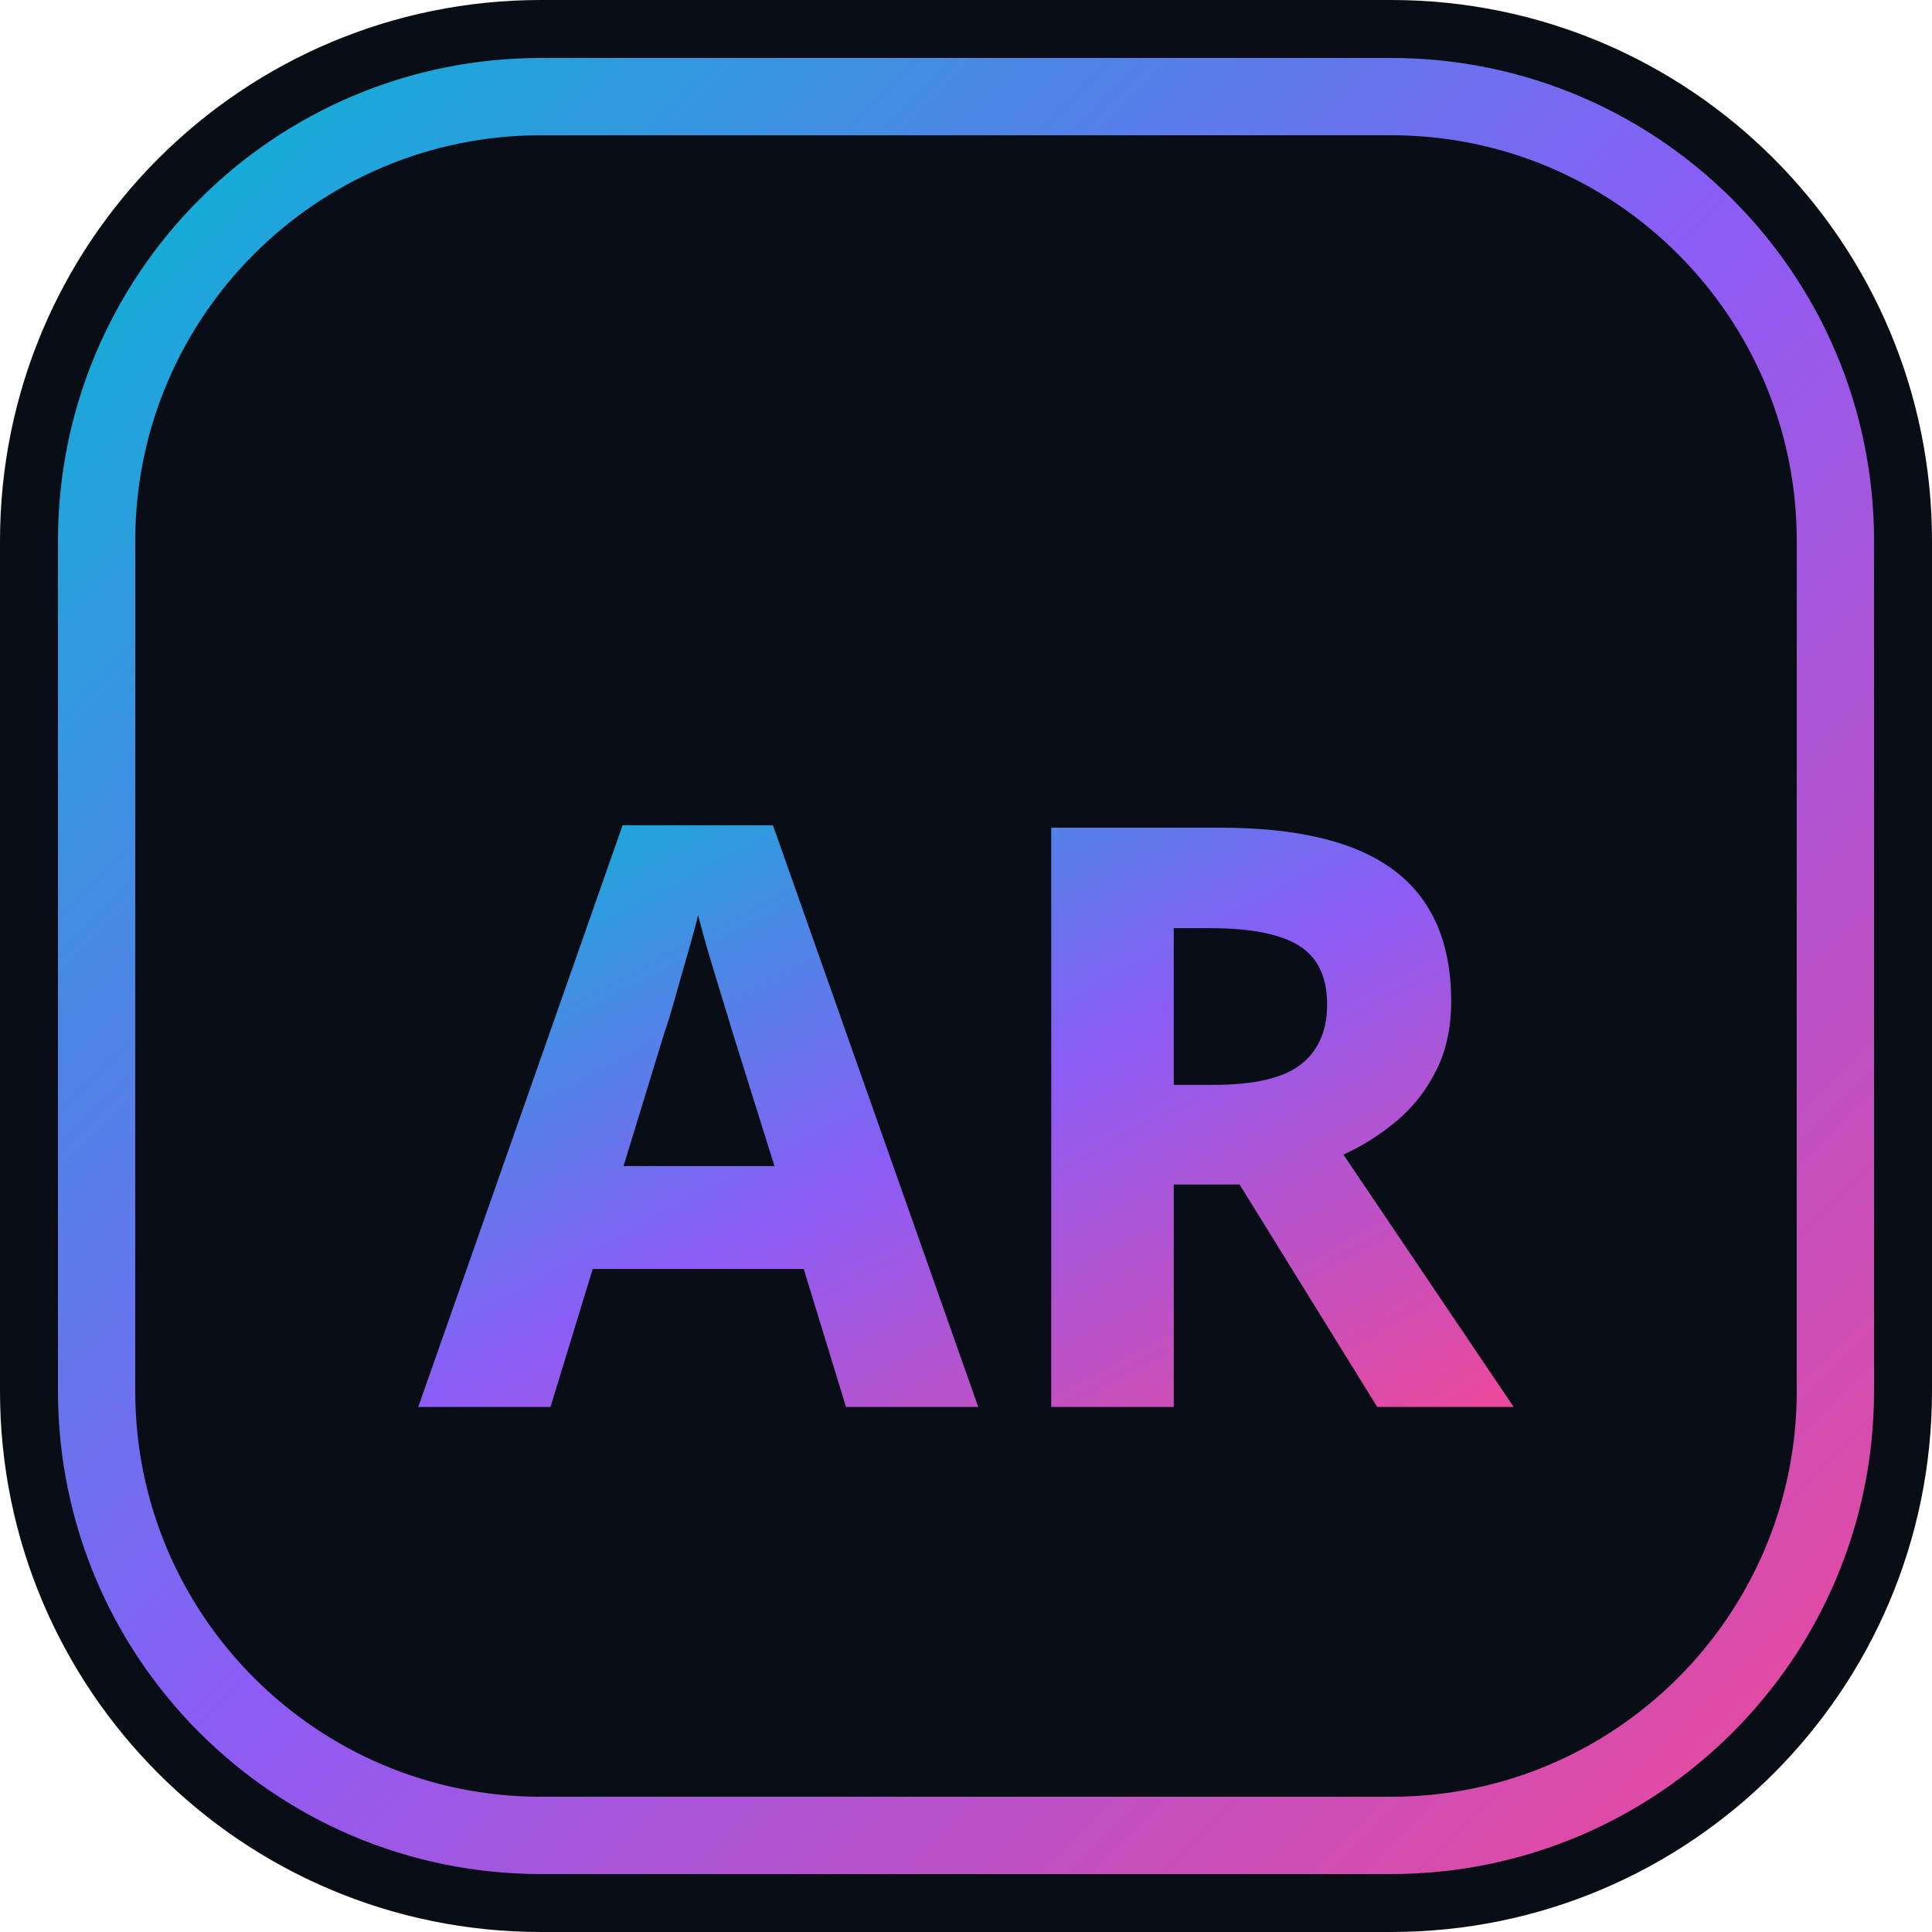
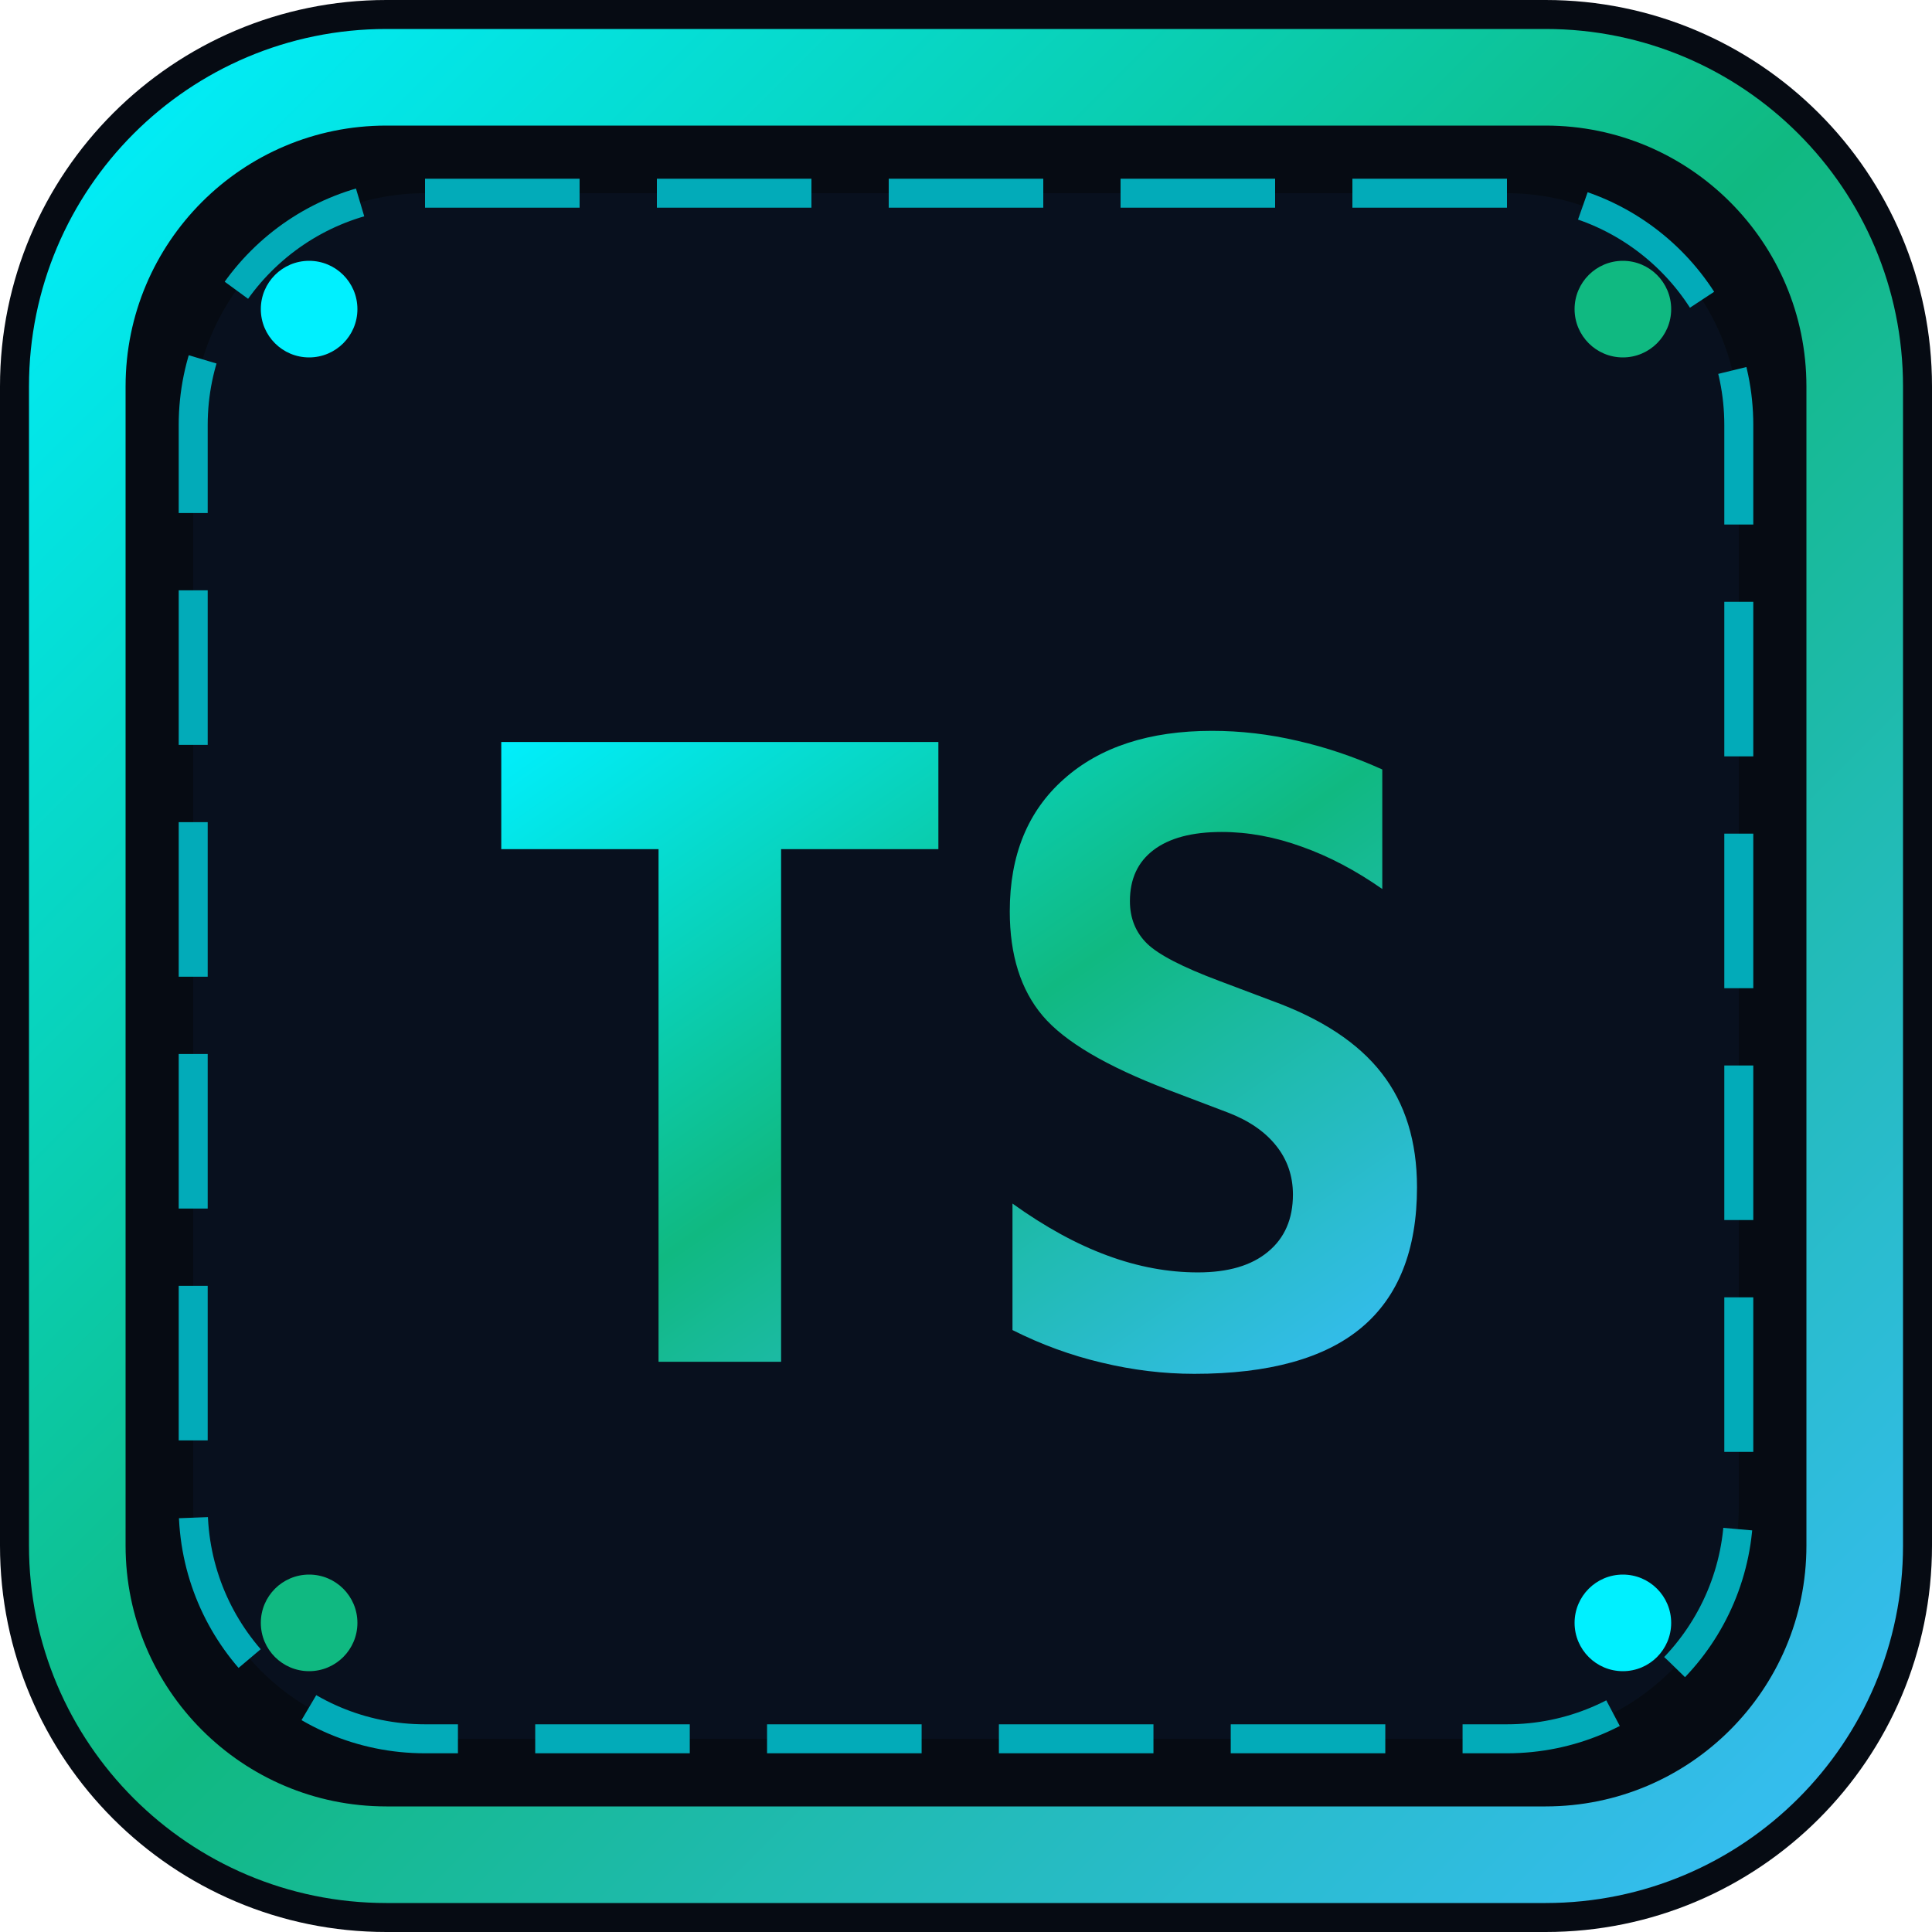
<svg xmlns="http://www.w3.org/2000/svg" viewBox="0 0 100 100">
  <defs>
-     <linearGradient id="grad" x1="0%" y1="0%" x2="100%" y2="100%">
-       <stop offset="0%" stop-color="#06b6d4" />
-       <stop offset="50%" stop-color="#8b5cf6" />
-       <stop offset="100%" stop-color="#ec4899" />
+     <linearGradient id="ctos-grad" x1="0%" y1="0%" x2="100%" y2="100%">
+       <stop offset="0%" stop-color="#00f0ff" />
+       <stop offset="50%" stop-color="#10b981" />
+       <stop offset="100%" stop-color="#38bdf8" />
    </linearGradient>
  </defs>
-   <rect width="100" height="100" rx="28" fill="#090d16" />
-   <rect x="5" y="5" width="90" height="90" rx="23" fill="none" stroke="url(#grad)" stroke-width="4" />
-   <text x="50%" y="58%" font-family="Space Grotesk, sans-serif" font-weight="bold" font-size="42" fill="url(#grad)" text-anchor="middle" dominant-baseline="middle">AR</text>
+   <rect width="100" height="100" rx="20" fill="#060b13" />
+   <rect x="4" y="4" width="92" height="92" rx="16" fill="none" stroke="url(#ctos-grad)" stroke-width="5" />
+   <rect x="10" y="10" width="80" height="80" rx="12" fill="#091322" stroke="#00f0ff" stroke-width="1.5" stroke-dasharray="8 4" opacity="0.7" />
+   <text x="50" y="58" font-family="'JetBrains Mono', 'Share Tech Mono', monospace" font-weight="900" font-size="44" fill="url(#ctos-grad)" text-anchor="middle" dominant-baseline="middle" letter-spacing="-1">TS</text>
+   <circle cx="16" cy="16" r="2.5" fill="#00f0ff" />
+   <circle cx="84" cy="16" r="2.5" fill="#10b981" />
+   <circle cx="16" cy="84" r="2.5" fill="#10b981" />
+   <circle cx="84" cy="84" r="2.5" fill="#00f0ff" />
</svg>
